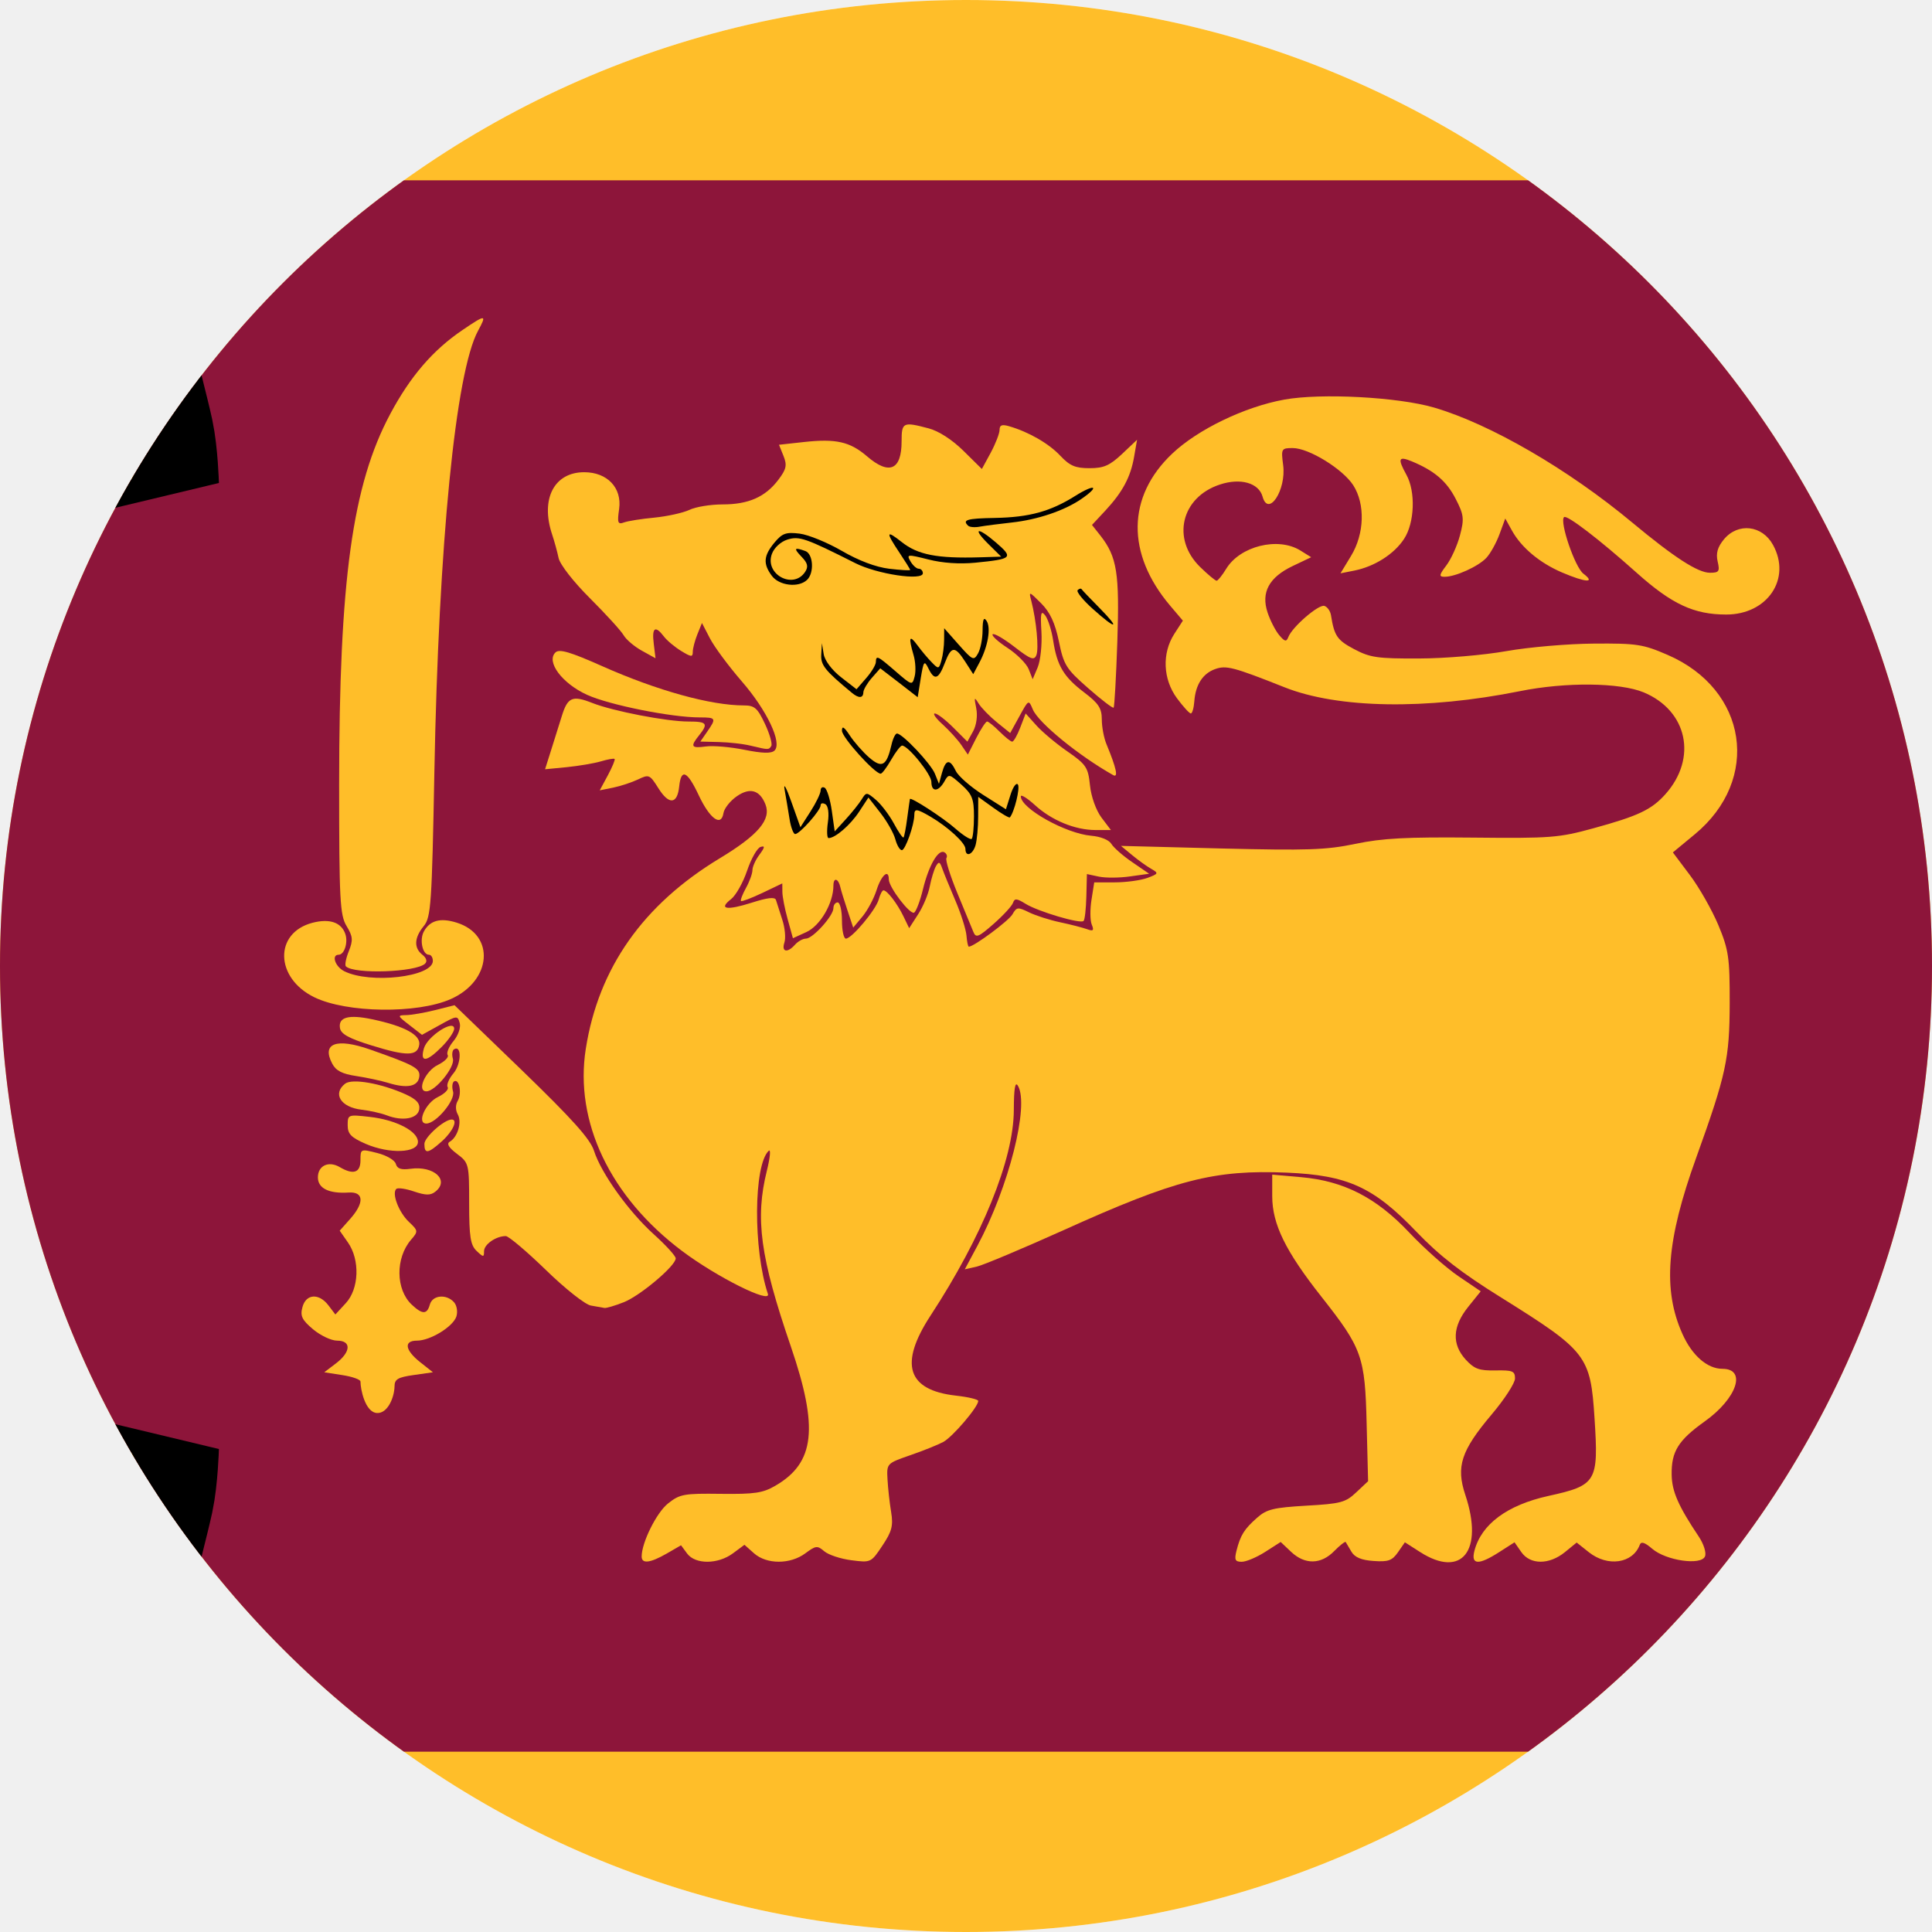
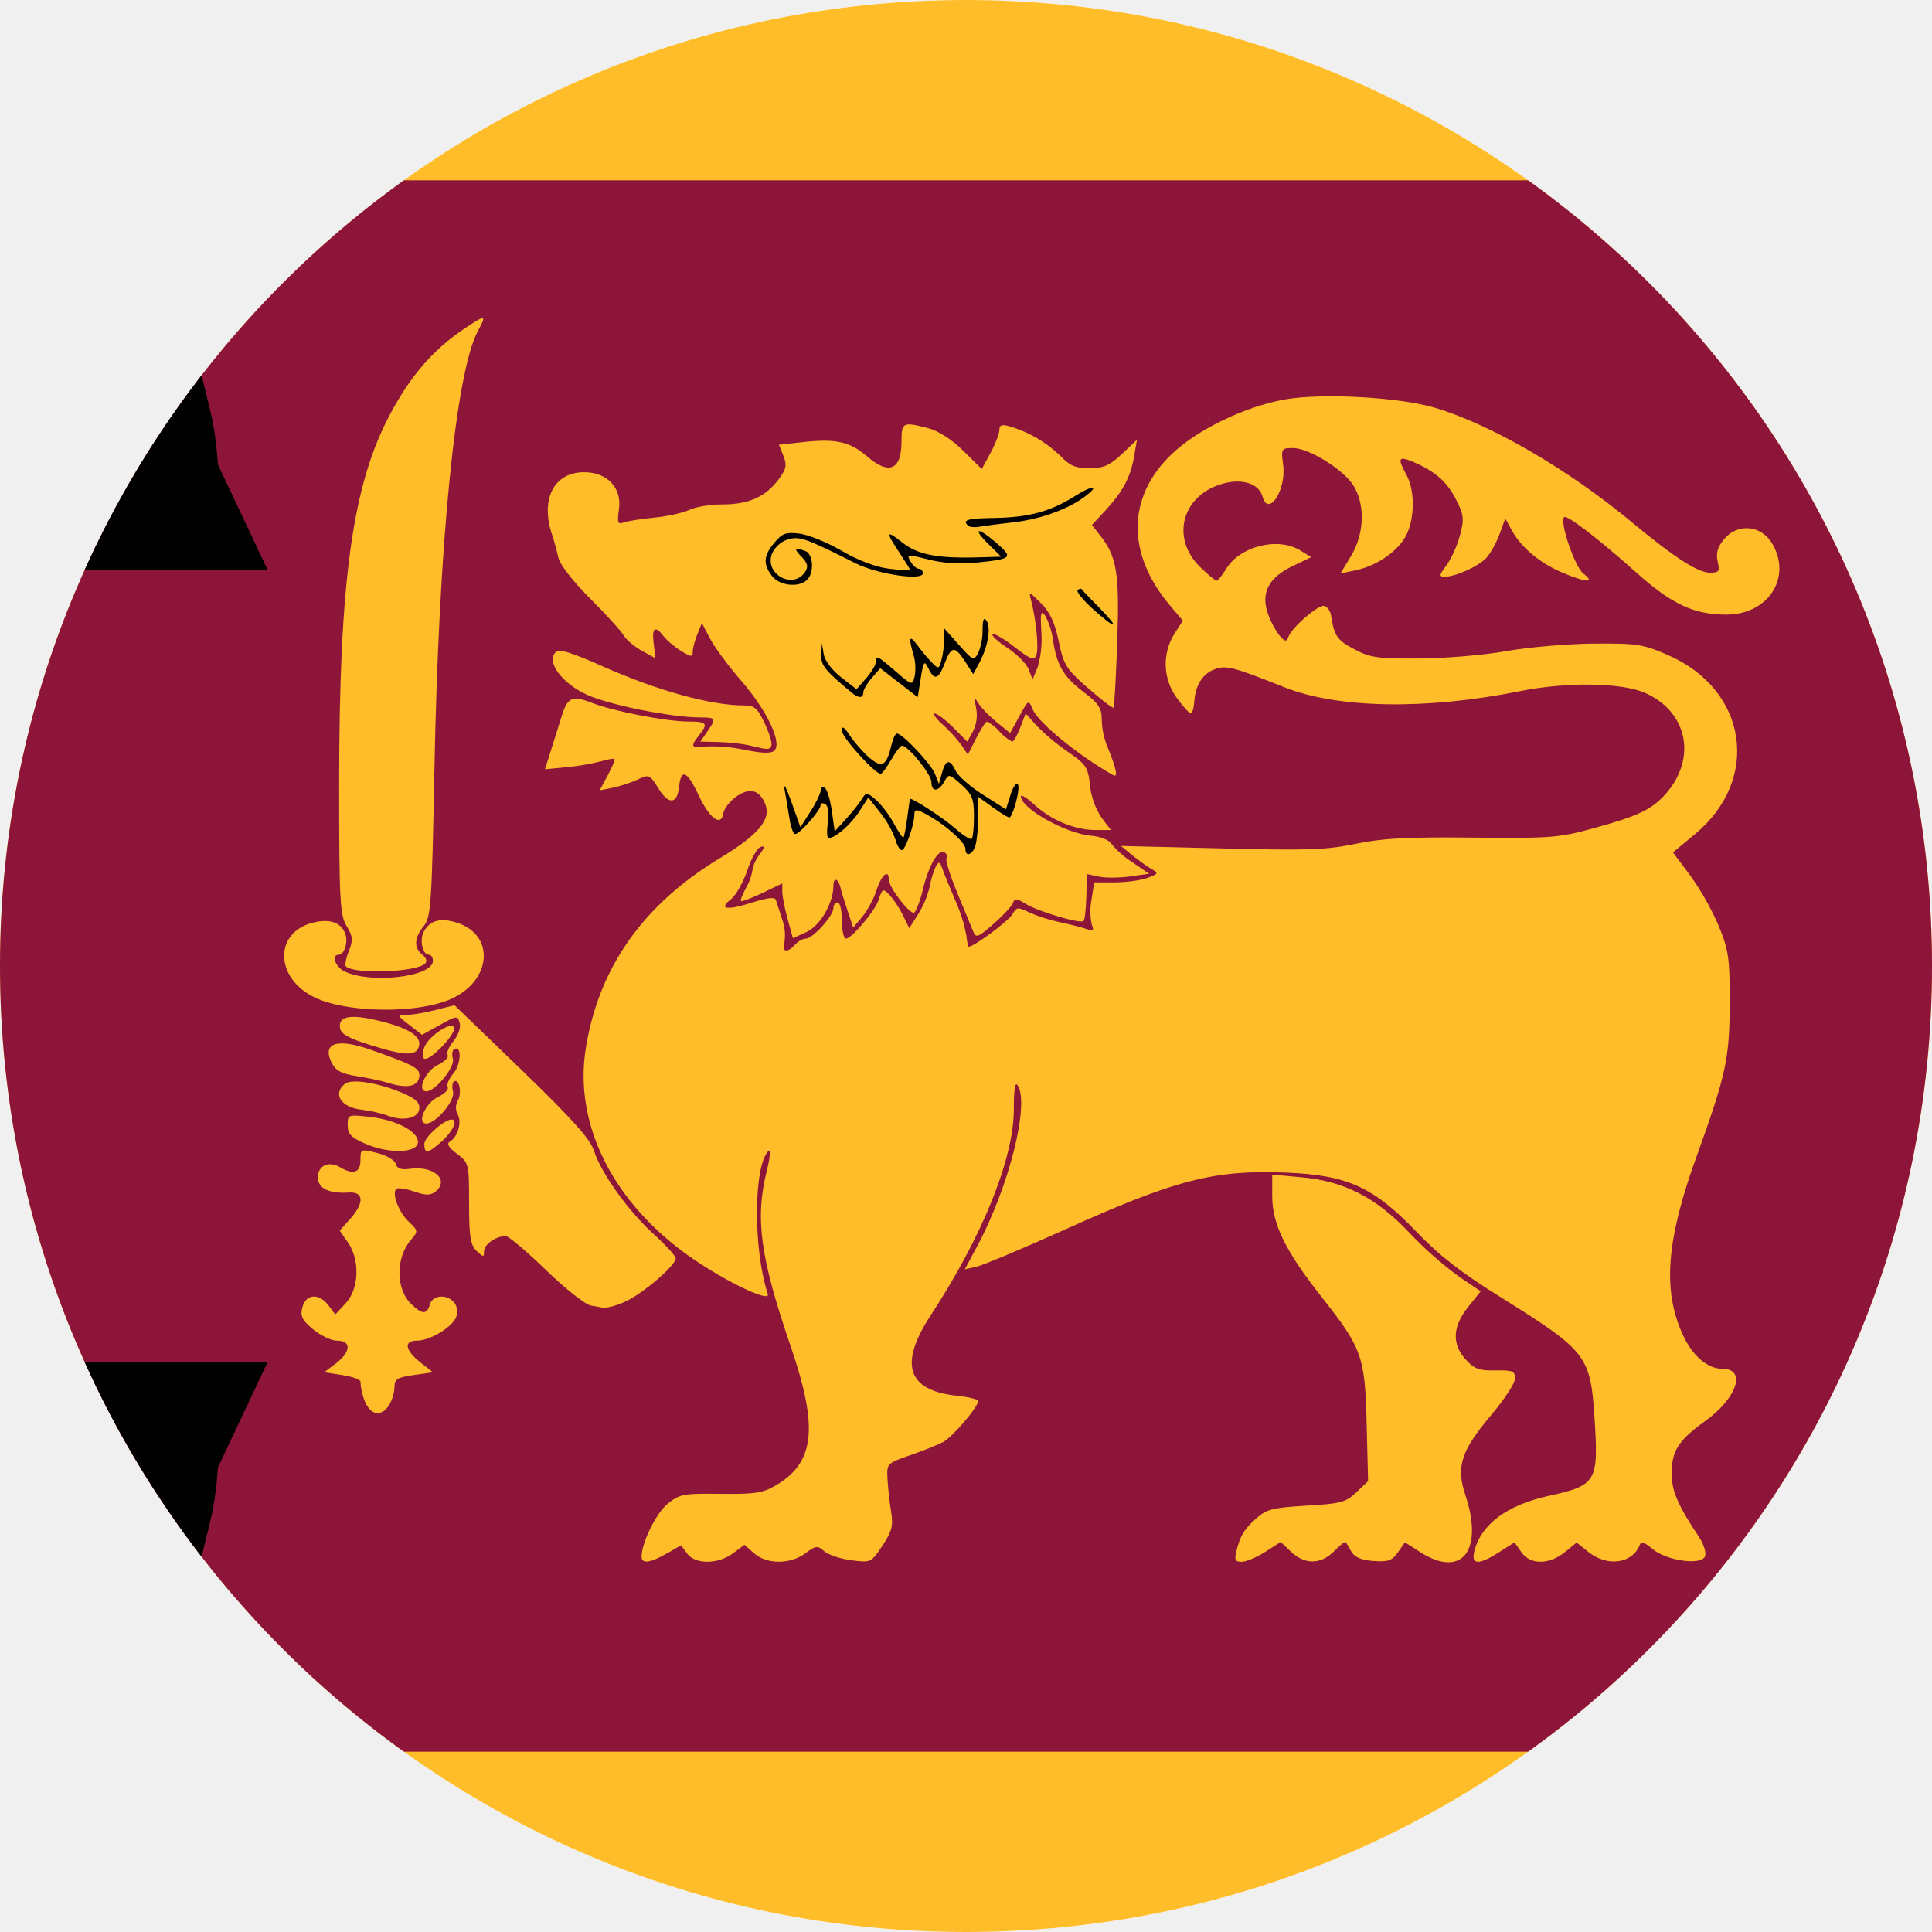
- <svg xmlns="http://www.w3.org/2000/svg" width="24" height="24" viewBox="0 0 24 24" fill="none">
-   <g clip-path="url(#clip0_5854_18822)">
-     <path d="M0 12C0 5.373 5.373 0 12 0V0C18.627 0 24 5.373 24 12V12C24 18.627 18.627 24 12 24V24C5.373 24 0 18.627 0 12V12Z" fill="white" />
-     <path d="M-18 0H29V24H-18V0Z" fill="#FFBE29" />
-     <path d="M-1.393 2.24H26.807V21.76H-1.393V2.24Z" fill="#8D153A" />
-     <path d="M1.672 17.969C1.672 17.969 1.412 18.521 1.126 18.747C0.701 19.08 -0.169 19.056 -0.538 19.445C-0.981 19.904 -0.504 20.511 -0.508 20.563L-0.532 20.884C-0.532 20.884 -0.234 20.887 -0.108 20.908C0.081 20.939 0.155 21.1 0.506 21.076C1.391 21.016 1.355 20.181 1.405 19.468C1.45 19.197 1.552 18.843 1.611 18.572C1.661 18.339 1.672 17.969 1.672 17.969L1.672 17.969Z" fill="#FFBE29" stroke="black" stroke-width="2.096" />
-     <path d="M8.282 19.299L8.46 19.196L8.536 19.299C8.638 19.436 8.919 19.434 9.105 19.296L9.248 19.19L9.367 19.296C9.524 19.435 9.817 19.435 10.004 19.296C10.135 19.199 10.153 19.197 10.24 19.271C10.292 19.315 10.443 19.365 10.577 19.382C10.817 19.413 10.821 19.412 10.961 19.201C11.079 19.025 11.098 18.954 11.07 18.783C11.051 18.67 11.031 18.488 11.025 18.378C11.014 18.18 11.015 18.179 11.305 18.078C11.466 18.023 11.651 17.948 11.717 17.913C11.833 17.851 12.152 17.477 12.152 17.403C12.152 17.384 12.028 17.354 11.875 17.337C11.269 17.269 11.166 16.945 11.56 16.342C12.203 15.359 12.591 14.402 12.594 13.793C12.595 13.52 12.61 13.429 12.645 13.488C12.789 13.73 12.532 14.745 12.142 15.475L11.985 15.768L12.135 15.734C12.217 15.715 12.701 15.511 13.211 15.282C14.605 14.652 15.084 14.529 15.986 14.567C16.742 14.599 17.064 14.746 17.598 15.304C17.881 15.599 18.153 15.811 18.652 16.121C19.713 16.784 19.758 16.841 19.808 17.62C19.859 18.409 19.834 18.451 19.235 18.583C18.723 18.696 18.402 18.934 18.316 19.264C18.27 19.441 18.367 19.446 18.625 19.28L18.814 19.159L18.898 19.28C19.009 19.44 19.244 19.44 19.439 19.282L19.586 19.162L19.737 19.282C19.971 19.468 20.282 19.423 20.37 19.19C20.387 19.145 20.432 19.16 20.524 19.239C20.695 19.387 21.133 19.45 21.18 19.334C21.199 19.29 21.164 19.18 21.104 19.09C20.849 18.709 20.769 18.527 20.766 18.32C20.761 18.031 20.848 17.892 21.177 17.657C21.577 17.372 21.701 17.004 21.397 17.004C21.209 17.004 21.019 16.839 20.899 16.569C20.653 16.021 20.701 15.406 21.07 14.384C21.444 13.345 21.485 13.153 21.487 12.459C21.488 11.897 21.474 11.8 21.346 11.492C21.267 11.304 21.108 11.024 20.992 10.87L20.781 10.589L21.052 10.365C21.879 9.683 21.71 8.565 20.715 8.135C20.41 8.003 20.334 7.991 19.8 7.995C19.48 7.997 18.992 8.039 18.715 8.088C18.433 8.138 17.956 8.179 17.628 8.18C17.108 8.182 17.02 8.169 16.82 8.063C16.611 7.952 16.575 7.9 16.534 7.643C16.526 7.591 16.489 7.538 16.452 7.527C16.381 7.504 16.052 7.788 16.004 7.914C15.98 7.976 15.96 7.972 15.89 7.889C15.844 7.834 15.779 7.708 15.746 7.608C15.663 7.358 15.765 7.171 16.059 7.031L16.288 6.922L16.153 6.838C15.875 6.666 15.402 6.784 15.231 7.068C15.182 7.148 15.129 7.214 15.113 7.214C15.097 7.214 15.005 7.138 14.909 7.044C14.55 6.694 14.673 6.177 15.154 6.019C15.41 5.934 15.637 5.999 15.684 6.169C15.756 6.429 15.98 6.087 15.94 5.779C15.913 5.574 15.917 5.566 16.059 5.566C16.258 5.566 16.679 5.825 16.81 6.027C16.961 6.262 16.95 6.631 16.783 6.906L16.652 7.122L16.824 7.088C17.075 7.038 17.319 6.883 17.442 6.694C17.573 6.495 17.587 6.107 17.471 5.898C17.359 5.695 17.372 5.663 17.538 5.731C17.819 5.848 17.97 5.977 18.083 6.197C18.185 6.395 18.191 6.445 18.136 6.651C18.102 6.779 18.026 6.946 17.967 7.024C17.876 7.144 17.873 7.165 17.946 7.165C18.081 7.165 18.363 7.037 18.463 6.931C18.514 6.877 18.587 6.745 18.627 6.637L18.699 6.441L18.782 6.591C18.899 6.802 19.126 6.992 19.403 7.111C19.701 7.238 19.825 7.245 19.669 7.126C19.564 7.046 19.371 6.479 19.429 6.424C19.464 6.391 19.869 6.702 20.331 7.115C20.768 7.506 21.043 7.634 21.444 7.634C21.957 7.634 22.256 7.189 22.025 6.769C21.891 6.524 21.591 6.489 21.416 6.699C21.336 6.796 21.314 6.873 21.337 6.974C21.366 7.098 21.355 7.115 21.241 7.115C21.092 7.115 20.798 6.925 20.276 6.491C19.481 5.829 18.514 5.268 17.815 5.063C17.367 4.932 16.41 4.881 15.954 4.964C15.461 5.053 14.878 5.335 14.561 5.636C13.998 6.169 13.989 6.878 14.537 7.525L14.694 7.71L14.588 7.874C14.433 8.114 14.446 8.436 14.62 8.673C14.697 8.777 14.775 8.863 14.793 8.863C14.81 8.863 14.83 8.796 14.836 8.714C14.851 8.506 14.941 8.367 15.094 8.312C15.232 8.262 15.322 8.286 15.955 8.537C16.62 8.802 17.715 8.82 18.88 8.586C19.45 8.471 20.123 8.478 20.419 8.601C20.962 8.828 21.088 9.417 20.689 9.865C20.516 10.059 20.35 10.137 19.791 10.29C19.365 10.407 19.264 10.415 18.297 10.405C17.471 10.397 17.174 10.412 16.836 10.483C16.47 10.559 16.245 10.566 15.169 10.54L13.925 10.508L14.063 10.622C14.139 10.685 14.246 10.762 14.301 10.793C14.395 10.847 14.392 10.854 14.253 10.906C14.171 10.936 13.989 10.961 13.848 10.961H13.593L13.559 11.177C13.54 11.296 13.541 11.434 13.562 11.485C13.593 11.56 13.581 11.571 13.502 11.542C13.448 11.523 13.299 11.484 13.17 11.457C13.041 11.43 12.867 11.374 12.784 11.334C12.644 11.265 12.629 11.267 12.577 11.358C12.531 11.439 12.099 11.76 12.035 11.76C12.025 11.76 12.012 11.698 12.006 11.623C12 11.547 11.938 11.35 11.867 11.185C11.797 11.021 11.723 10.841 11.704 10.786C11.675 10.703 11.662 10.699 11.626 10.761C11.603 10.802 11.569 10.915 11.55 11.011C11.532 11.107 11.467 11.263 11.405 11.358L11.294 11.53L11.223 11.383C11.147 11.225 11.02 11.06 10.975 11.06C10.959 11.06 10.933 11.111 10.916 11.173C10.881 11.302 10.581 11.66 10.508 11.66C10.481 11.66 10.459 11.559 10.459 11.435C10.459 11.312 10.435 11.21 10.406 11.21C10.377 11.21 10.353 11.242 10.353 11.281C10.353 11.377 10.097 11.66 10.011 11.66C9.973 11.66 9.913 11.694 9.876 11.735C9.782 11.842 9.705 11.827 9.744 11.709C9.763 11.654 9.751 11.524 9.717 11.422C9.684 11.319 9.649 11.21 9.639 11.179C9.626 11.14 9.534 11.151 9.34 11.213C9.026 11.313 8.92 11.295 9.082 11.169C9.141 11.123 9.231 10.964 9.281 10.815C9.332 10.665 9.407 10.533 9.448 10.521C9.505 10.503 9.502 10.525 9.435 10.616C9.386 10.68 9.347 10.768 9.347 10.809C9.347 10.851 9.311 10.951 9.267 11.03C9.223 11.11 9.195 11.183 9.205 11.193C9.215 11.202 9.335 11.157 9.471 11.092L9.718 10.974L9.719 11.08C9.719 11.138 9.749 11.291 9.785 11.42L9.85 11.655L10.018 11.578C10.19 11.499 10.353 11.219 10.353 11.001C10.353 10.894 10.415 10.91 10.44 11.024C10.447 11.058 10.486 11.184 10.526 11.304L10.599 11.523L10.714 11.385C10.777 11.309 10.857 11.16 10.89 11.054C10.949 10.87 11.041 10.79 11.041 10.924C11.041 11.021 11.305 11.366 11.356 11.337C11.38 11.322 11.43 11.193 11.465 11.048C11.538 10.748 11.657 10.544 11.732 10.588C11.76 10.604 11.771 10.636 11.757 10.659C11.742 10.682 11.803 10.877 11.892 11.093C11.981 11.309 12.07 11.526 12.091 11.575C12.123 11.655 12.153 11.644 12.344 11.476C12.463 11.371 12.571 11.254 12.584 11.215C12.604 11.157 12.63 11.159 12.741 11.228C12.897 11.324 13.42 11.479 13.46 11.441C13.476 11.427 13.491 11.29 13.495 11.137L13.502 10.858L13.652 10.89C13.735 10.907 13.909 10.906 14.039 10.887L14.275 10.854L14.065 10.71C13.949 10.631 13.832 10.528 13.805 10.482C13.775 10.433 13.672 10.392 13.556 10.382C13.24 10.355 12.681 10.043 12.681 9.893C12.681 9.865 12.759 9.913 12.854 9.999C13.063 10.191 13.355 10.311 13.61 10.311H13.8L13.682 10.155C13.615 10.065 13.554 9.895 13.54 9.755C13.517 9.532 13.493 9.496 13.259 9.334C13.119 9.237 12.945 9.091 12.873 9.01L12.741 8.863L12.674 9.038C12.637 9.134 12.592 9.213 12.574 9.213C12.556 9.213 12.485 9.156 12.417 9.088C12.348 9.019 12.279 8.963 12.262 8.963C12.245 8.964 12.185 9.056 12.127 9.169L12.023 9.374L11.943 9.256C11.899 9.191 11.794 9.076 11.711 9C11.627 8.925 11.583 8.863 11.613 8.863C11.643 8.863 11.746 8.942 11.842 9.038L12.017 9.213L12.088 9.085C12.13 9.008 12.146 8.892 12.127 8.797C12.099 8.66 12.103 8.652 12.156 8.738C12.19 8.793 12.292 8.898 12.383 8.972L12.549 9.106L12.664 8.897C12.778 8.689 12.778 8.689 12.83 8.813C12.9 8.979 13.402 9.389 13.829 9.629C13.895 9.666 13.867 9.539 13.746 9.247C13.713 9.169 13.687 9.03 13.687 8.937C13.687 8.799 13.647 8.737 13.47 8.603C13.214 8.409 13.131 8.271 13.083 7.958C13.064 7.831 13.019 7.69 12.984 7.645C12.931 7.577 12.923 7.615 12.937 7.85C12.946 8.009 12.925 8.206 12.891 8.289L12.828 8.438L12.779 8.313C12.752 8.245 12.633 8.125 12.515 8.048C12.397 7.971 12.314 7.895 12.331 7.879C12.348 7.863 12.469 7.933 12.601 8.035C12.802 8.191 12.846 8.207 12.874 8.139C12.907 8.059 12.874 7.709 12.811 7.464C12.779 7.342 12.782 7.343 12.933 7.494C13.044 7.605 13.106 7.737 13.154 7.968C13.214 8.262 13.245 8.31 13.518 8.549C13.681 8.692 13.823 8.801 13.834 8.791C13.844 8.781 13.865 8.411 13.88 7.968C13.908 7.12 13.876 6.918 13.671 6.655L13.565 6.521L13.731 6.343C13.947 6.11 14.046 5.924 14.089 5.67L14.125 5.463L13.938 5.64C13.784 5.784 13.711 5.816 13.534 5.816C13.358 5.816 13.29 5.787 13.171 5.661C13.03 5.51 12.778 5.365 12.536 5.295C12.447 5.269 12.417 5.28 12.417 5.34C12.417 5.384 12.367 5.512 12.307 5.624L12.197 5.826L11.968 5.6C11.827 5.461 11.659 5.353 11.535 5.321C11.217 5.237 11.2 5.245 11.2 5.482C11.2 5.84 11.046 5.906 10.77 5.668C10.559 5.487 10.385 5.447 9.986 5.491L9.677 5.525L9.733 5.664C9.779 5.779 9.769 5.828 9.669 5.96C9.508 6.173 9.299 6.266 8.977 6.266C8.828 6.266 8.642 6.296 8.564 6.334C8.485 6.371 8.29 6.414 8.13 6.43C7.97 6.445 7.799 6.472 7.751 6.49C7.675 6.518 7.666 6.495 7.691 6.323C7.728 6.06 7.544 5.866 7.257 5.866C6.884 5.866 6.712 6.198 6.858 6.637C6.886 6.721 6.923 6.854 6.939 6.932C6.957 7.014 7.125 7.229 7.331 7.434C7.529 7.632 7.716 7.837 7.747 7.891C7.778 7.945 7.879 8.031 7.973 8.083L8.143 8.177L8.121 7.995C8.096 7.796 8.139 7.765 8.246 7.905C8.284 7.956 8.381 8.037 8.461 8.086C8.587 8.163 8.606 8.165 8.606 8.098C8.606 8.055 8.632 7.957 8.663 7.88L8.72 7.739L8.819 7.93C8.874 8.036 9.051 8.275 9.213 8.462C9.528 8.825 9.72 9.23 9.621 9.324C9.581 9.362 9.472 9.359 9.247 9.314C9.073 9.279 8.858 9.26 8.768 9.273C8.586 9.298 8.572 9.274 8.684 9.135C8.802 8.987 8.783 8.963 8.551 8.963C8.282 8.963 7.615 8.834 7.359 8.733C7.11 8.635 7.052 8.66 6.979 8.895C6.946 9.001 6.886 9.193 6.845 9.322L6.771 9.556L7.04 9.53C7.188 9.515 7.379 9.483 7.464 9.458C7.548 9.433 7.625 9.419 7.635 9.428C7.644 9.437 7.606 9.528 7.551 9.631L7.45 9.818L7.618 9.784C7.71 9.765 7.849 9.719 7.927 9.682C8.062 9.617 8.072 9.622 8.179 9.792C8.31 10.001 8.414 9.992 8.437 9.771C8.461 9.541 8.537 9.575 8.68 9.879C8.817 10.171 8.959 10.275 8.987 10.101C8.996 10.044 9.069 9.95 9.151 9.893C9.315 9.778 9.438 9.813 9.509 9.993C9.582 10.181 9.419 10.373 8.943 10.661C7.989 11.237 7.435 12.024 7.277 13.028C7.134 13.934 7.58 14.87 8.474 15.541C8.902 15.863 9.582 16.203 9.539 16.073C9.355 15.523 9.361 14.473 9.549 14.296C9.577 14.27 9.567 14.379 9.527 14.54C9.378 15.137 9.443 15.614 9.825 16.729C10.17 17.739 10.123 18.17 9.634 18.455C9.477 18.547 9.376 18.562 8.953 18.557C8.495 18.551 8.445 18.56 8.298 18.677C8.156 18.79 7.971 19.162 7.971 19.335C7.971 19.43 8.076 19.417 8.282 19.299L8.282 19.299Z" fill="#FFBE29" />
-     <path d="M15.717 19.278L15.909 19.155L16.039 19.278C16.21 19.439 16.41 19.436 16.574 19.268C16.646 19.195 16.71 19.145 16.717 19.156C16.724 19.167 16.756 19.221 16.788 19.276C16.829 19.346 16.913 19.381 17.063 19.391C17.245 19.404 17.293 19.387 17.366 19.283L17.452 19.159L17.641 19.28C18.159 19.612 18.434 19.264 18.203 18.571C18.085 18.219 18.15 18.021 18.529 17.572C18.689 17.383 18.82 17.181 18.82 17.124C18.82 17.032 18.791 17.02 18.578 17.024C18.374 17.028 18.315 17.006 18.207 16.889C18.033 16.697 18.043 16.478 18.238 16.235L18.394 16.041L18.118 15.854C17.966 15.751 17.692 15.508 17.509 15.314C17.098 14.877 16.694 14.67 16.161 14.623L15.804 14.592L15.804 14.861C15.805 15.208 15.969 15.542 16.414 16.107C16.921 16.75 16.957 16.849 16.977 17.689L16.995 18.4L16.848 18.538C16.715 18.664 16.656 18.68 16.228 18.704C15.821 18.728 15.735 18.748 15.616 18.854C15.457 18.994 15.409 19.07 15.36 19.264C15.332 19.377 15.343 19.401 15.425 19.401C15.48 19.401 15.611 19.346 15.717 19.278L15.717 19.278Z" fill="#FFBE29" />
-     <path d="M4.901 17.223C4.901 17.133 4.942 17.109 5.14 17.081L5.378 17.047L5.219 16.921C5.03 16.771 5.013 16.654 5.179 16.654C5.345 16.654 5.626 16.482 5.669 16.355C5.688 16.297 5.676 16.218 5.64 16.177C5.547 16.072 5.373 16.087 5.34 16.205C5.305 16.331 5.247 16.331 5.114 16.206C4.915 16.018 4.911 15.629 5.105 15.402C5.197 15.296 5.196 15.289 5.079 15.178C4.954 15.06 4.864 14.825 4.923 14.769C4.942 14.752 5.041 14.766 5.143 14.801C5.289 14.85 5.347 14.851 5.407 14.804C5.589 14.662 5.392 14.479 5.1 14.519C4.983 14.535 4.934 14.519 4.917 14.458C4.904 14.412 4.802 14.352 4.686 14.323C4.479 14.271 4.478 14.271 4.478 14.413C4.478 14.569 4.389 14.598 4.22 14.498C4.082 14.417 3.949 14.48 3.949 14.626C3.949 14.762 4.086 14.83 4.332 14.814C4.521 14.802 4.528 14.942 4.349 15.143L4.22 15.288L4.322 15.434C4.474 15.651 4.461 16.011 4.295 16.189L4.166 16.329L4.081 16.217C3.963 16.061 3.801 16.071 3.757 16.238C3.727 16.347 3.751 16.397 3.889 16.513C3.981 16.59 4.115 16.654 4.188 16.654C4.367 16.654 4.36 16.794 4.174 16.936L4.028 17.047L4.253 17.082C4.377 17.101 4.478 17.137 4.478 17.162C4.478 17.257 4.536 17.546 4.684 17.553C4.816 17.559 4.898 17.36 4.901 17.223V17.223Z" fill="#FFBE29" />
-     <path d="M7.748 16.177C7.952 16.097 8.394 15.724 8.394 15.632C8.394 15.602 8.272 15.469 8.123 15.334C7.809 15.051 7.468 14.574 7.379 14.296C7.333 14.15 7.11 13.902 6.482 13.294L5.646 12.487L5.405 12.548C5.273 12.581 5.111 12.609 5.046 12.61C4.934 12.612 4.936 12.618 5.085 12.733L5.242 12.855L5.463 12.733C5.677 12.614 5.684 12.614 5.711 12.709C5.726 12.764 5.693 12.861 5.634 12.932C5.576 13.001 5.544 13.079 5.561 13.105C5.579 13.132 5.524 13.187 5.439 13.229C5.282 13.305 5.173 13.557 5.297 13.557C5.408 13.557 5.654 13.255 5.626 13.153C5.611 13.101 5.618 13.047 5.641 13.034C5.737 12.978 5.731 13.215 5.634 13.332C5.576 13.4 5.544 13.478 5.561 13.505C5.579 13.531 5.524 13.587 5.439 13.628C5.283 13.704 5.173 13.957 5.296 13.957C5.416 13.957 5.658 13.668 5.628 13.56C5.612 13.504 5.618 13.447 5.641 13.433C5.706 13.396 5.74 13.583 5.686 13.675C5.657 13.724 5.657 13.791 5.687 13.844C5.74 13.94 5.686 14.125 5.587 14.183C5.545 14.207 5.574 14.256 5.676 14.333C5.825 14.445 5.828 14.457 5.828 14.949C5.828 15.361 5.844 15.467 5.92 15.539C6.005 15.62 6.013 15.62 6.013 15.543C6.013 15.458 6.161 15.355 6.283 15.355C6.318 15.355 6.542 15.544 6.78 15.775C7.019 16.008 7.269 16.206 7.34 16.218C7.411 16.231 7.487 16.244 7.51 16.248C7.532 16.251 7.64 16.22 7.748 16.177L7.748 16.177Z" fill="#FFBE29" />
-     <path d="M5.192 14.185C5.192 14.052 4.918 13.91 4.589 13.874C4.324 13.844 4.319 13.846 4.319 13.978C4.319 14.087 4.361 14.13 4.544 14.21C4.839 14.337 5.192 14.324 5.192 14.185L5.192 14.185Z" fill="#FFBE29" />
-     <path d="M5.494 14.173C5.628 14.051 5.691 13.907 5.611 13.907C5.518 13.907 5.272 14.127 5.272 14.21C5.272 14.34 5.317 14.332 5.494 14.173V14.173Z" fill="#FFBE29" />
-     <path d="M5.208 13.78C5.219 13.705 5.173 13.655 5.034 13.592C4.733 13.457 4.374 13.394 4.287 13.462C4.128 13.587 4.234 13.755 4.491 13.785C4.595 13.797 4.736 13.829 4.804 13.855C5.002 13.932 5.19 13.897 5.208 13.78V13.78Z" fill="#FFBE29" />
-     <path d="M5.208 13.379C5.224 13.272 5.156 13.234 4.596 13.037C4.178 12.891 3.993 12.96 4.127 13.213C4.173 13.301 4.251 13.341 4.426 13.367C4.557 13.387 4.735 13.425 4.822 13.452C5.055 13.524 5.19 13.498 5.208 13.379L5.208 13.379Z" fill="#FFBE29" />
-     <path d="M5.489 13.003C5.573 12.918 5.642 12.817 5.642 12.779C5.642 12.657 5.309 12.873 5.266 13.023C5.215 13.203 5.298 13.196 5.489 13.003L5.489 13.003Z" fill="#FFBE29" />
-     <path d="M5.208 12.978C5.227 12.856 5.023 12.746 4.624 12.662C4.331 12.6 4.202 12.635 4.223 12.77C4.235 12.845 4.333 12.899 4.61 12.985C5.053 13.123 5.186 13.121 5.208 12.978L5.208 12.978Z" fill="#FFBE29" />
-     <path d="M5.599 12.411C6.111 12.184 6.155 11.611 5.672 11.461C5.472 11.399 5.344 11.432 5.267 11.568C5.208 11.671 5.248 11.86 5.328 11.86C5.355 11.86 5.377 11.894 5.377 11.937C5.377 12.136 4.596 12.226 4.275 12.064C4.163 12.007 4.114 11.86 4.207 11.86C4.277 11.86 4.326 11.709 4.29 11.603C4.241 11.458 4.095 11.408 3.882 11.463C3.402 11.588 3.416 12.15 3.904 12.388C4.305 12.584 5.183 12.596 5.599 12.411L5.599 12.411Z" fill="#FFBE29" />
-     <path d="M5.28 11.971C5.31 11.943 5.297 11.9 5.248 11.861C5.139 11.776 5.145 11.649 5.264 11.504C5.354 11.395 5.365 11.232 5.396 9.587C5.449 6.752 5.66 4.619 5.939 4.108C6.05 3.904 6.035 3.903 5.748 4.098C5.378 4.348 5.097 4.675 4.848 5.142C4.377 6.023 4.213 7.21 4.213 9.742C4.213 11.18 4.223 11.368 4.305 11.503C4.383 11.632 4.388 11.679 4.333 11.816C4.297 11.905 4.281 11.99 4.297 12.005C4.402 12.104 5.167 12.078 5.28 11.971V11.971Z" fill="#FFBE29" />
-     <path d="M9.581 9.267C9.597 9.243 9.562 9.119 9.503 8.993C9.41 8.795 9.373 8.763 9.241 8.763C8.828 8.763 8.164 8.579 7.48 8.275C7.085 8.099 6.949 8.059 6.901 8.104C6.78 8.218 6.981 8.489 7.292 8.631C7.568 8.757 8.34 8.912 8.692 8.912C8.896 8.912 8.901 8.922 8.785 9.089L8.7 9.212L8.931 9.218C9.058 9.221 9.233 9.241 9.32 9.262C9.547 9.316 9.549 9.317 9.581 9.267L9.581 9.267Z" fill="#FFBE29" />
-     <path d="M11.993 10.545C11.993 10.472 11.777 10.273 11.559 10.145C11.387 10.045 11.358 10.042 11.358 10.124C11.357 10.248 11.246 10.561 11.203 10.561C11.178 10.561 11.142 10.5 11.122 10.425C11.102 10.35 11.019 10.203 10.937 10.098L10.788 9.907L10.672 10.084C10.563 10.249 10.376 10.411 10.293 10.411C10.273 10.411 10.269 10.324 10.284 10.217C10.301 10.102 10.288 10.01 10.253 9.99C10.22 9.971 10.194 9.977 10.194 10.005C10.194 10.067 9.934 10.361 9.878 10.361C9.856 10.361 9.824 10.277 9.808 10.174C9.792 10.071 9.764 9.908 9.747 9.811C9.73 9.715 9.767 9.781 9.829 9.956L9.943 10.276L10.068 10.081C10.137 9.974 10.193 9.857 10.194 9.821C10.194 9.785 10.217 9.769 10.245 9.786C10.273 9.802 10.313 9.931 10.333 10.072L10.369 10.328L10.506 10.178C10.582 10.095 10.67 9.985 10.703 9.932C10.761 9.838 10.765 9.838 10.881 9.936C10.946 9.991 11.046 10.123 11.103 10.228C11.16 10.334 11.214 10.413 11.224 10.403C11.233 10.394 11.254 10.285 11.27 10.161C11.287 10.037 11.301 9.932 11.303 9.926C11.311 9.896 11.717 10.159 11.867 10.292C11.964 10.377 12.055 10.435 12.071 10.421C12.086 10.406 12.099 10.28 12.099 10.14C12.099 9.924 12.076 9.866 11.943 9.747C11.79 9.611 11.786 9.61 11.73 9.71C11.656 9.839 11.57 9.841 11.57 9.713C11.57 9.62 11.281 9.262 11.206 9.262C11.187 9.262 11.126 9.341 11.071 9.437C11.016 9.533 10.957 9.612 10.94 9.611C10.866 9.611 10.458 9.159 10.459 9.077C10.459 9.012 10.486 9.029 10.557 9.137C10.612 9.22 10.72 9.343 10.798 9.411C10.957 9.548 11.014 9.515 11.075 9.25C11.092 9.174 11.123 9.112 11.142 9.112C11.21 9.112 11.564 9.487 11.614 9.612L11.664 9.737L11.702 9.599C11.749 9.431 11.8 9.425 11.874 9.578C11.905 9.642 12.057 9.775 12.213 9.874L12.496 10.053L12.553 9.873C12.584 9.774 12.626 9.717 12.645 9.746C12.674 9.79 12.6 10.089 12.545 10.154C12.536 10.163 12.445 10.11 12.341 10.035L12.152 9.899L12.151 10.143C12.151 10.276 12.136 10.436 12.119 10.498C12.084 10.619 11.993 10.653 11.993 10.545L11.993 10.545Z" fill="black" />
-     <path d="M10.582 8.606C10.245 8.327 10.194 8.262 10.202 8.13L10.21 7.989L10.232 8.125C10.245 8.205 10.334 8.324 10.447 8.412L10.64 8.562L10.759 8.425C10.825 8.35 10.879 8.26 10.88 8.226C10.883 8.136 10.899 8.144 11.127 8.341C11.329 8.516 11.332 8.517 11.362 8.403C11.379 8.34 11.373 8.221 11.349 8.139C11.283 7.913 11.296 7.879 11.396 8.015C11.446 8.083 11.526 8.179 11.575 8.228C11.658 8.314 11.664 8.313 11.695 8.203C11.713 8.14 11.728 8.025 11.728 7.946L11.729 7.804L11.911 8.01C12.082 8.203 12.097 8.21 12.149 8.118C12.18 8.064 12.206 7.934 12.206 7.83C12.207 7.694 12.221 7.66 12.255 7.712C12.313 7.798 12.273 8.032 12.166 8.232L12.09 8.375L11.99 8.219C11.861 8.02 11.818 8.023 11.736 8.238C11.658 8.442 11.607 8.457 11.532 8.301C11.482 8.2 11.473 8.212 11.438 8.425L11.4 8.661L11.168 8.481L10.935 8.302L10.831 8.42C10.774 8.485 10.726 8.566 10.725 8.6C10.723 8.675 10.667 8.677 10.582 8.606L10.582 8.606Z" fill="black" />
-     <path d="M13.575 7.564C13.452 7.454 13.368 7.349 13.387 7.331C13.406 7.312 13.428 7.307 13.436 7.319C13.443 7.331 13.543 7.436 13.658 7.552C13.923 7.82 13.868 7.828 13.575 7.564V7.564Z" fill="black" />
-     <path d="M9.588 7.153C9.477 7.003 9.485 6.904 9.62 6.741C9.718 6.624 9.763 6.608 9.934 6.629C10.044 6.643 10.28 6.74 10.459 6.844C10.666 6.964 10.879 7.045 11.045 7.065C11.188 7.082 11.306 7.089 11.306 7.08C11.306 7.07 11.246 6.974 11.173 6.865C11 6.606 11.006 6.579 11.201 6.733C11.401 6.892 11.641 6.939 12.175 6.923L12.437 6.915L12.285 6.765C12.073 6.557 12.138 6.538 12.373 6.74C12.592 6.93 12.578 6.944 12.116 6.99C11.92 7.009 11.709 6.995 11.533 6.95C11.27 6.884 11.26 6.885 11.31 6.973C11.339 7.023 11.385 7.065 11.413 7.065C11.441 7.065 11.464 7.09 11.464 7.121C11.464 7.218 10.897 7.133 10.626 6.996C10.007 6.684 9.929 6.657 9.781 6.703C9.699 6.729 9.617 6.804 9.589 6.88C9.495 7.132 9.853 7.328 10.001 7.105C10.044 7.04 10.034 6.996 9.959 6.918C9.855 6.81 9.865 6.795 10.004 6.845C10.103 6.881 10.117 7.118 10.025 7.204C9.919 7.304 9.679 7.276 9.588 7.153L9.588 7.153Z" fill="black" />
-     <path d="M12.027 6.531C11.95 6.458 12.011 6.44 12.358 6.434C12.787 6.426 13.048 6.354 13.356 6.161C13.603 6.006 13.669 6.036 13.435 6.197C13.222 6.344 12.889 6.456 12.567 6.491C12.412 6.508 12.234 6.531 12.173 6.542C12.112 6.554 12.046 6.549 12.027 6.531L12.027 6.531Z" fill="black" />
-     <path d="M23.744 17.973C23.744 17.973 24.003 18.525 24.289 18.75C24.713 19.083 25.583 19.059 25.952 19.448C26.394 19.906 25.917 20.512 25.921 20.564L25.946 20.884C25.946 20.884 25.647 20.888 25.522 20.908C25.333 20.939 25.259 21.1 24.908 21.076C24.024 21.016 24.06 20.183 24.01 19.471C23.965 19.2 23.863 18.846 23.805 18.575C23.755 18.343 23.744 17.973 23.744 17.973H23.744Z" fill="#FFBE29" stroke="black" stroke-width="2.094" />
-     <path d="M23.742 6.031C23.742 6.031 24.001 5.478 24.288 5.253C24.712 4.92 25.582 4.944 25.951 4.554C26.394 4.096 25.917 3.489 25.921 3.437L25.945 3.116C25.945 3.116 25.647 3.113 25.521 3.092C25.332 3.061 25.259 2.9 24.907 2.924C24.023 2.984 24.058 3.818 24.008 4.531C23.964 4.803 23.861 5.156 23.803 5.428C23.753 5.66 23.742 6.031 23.742 6.031L23.742 6.031Z" fill="#FFBE29" stroke="black" stroke-width="2.096" />
-     <path d="M1.672 6.031C1.672 6.031 1.412 5.479 1.126 5.254C0.701 4.92 -0.169 4.944 -0.538 4.555C-0.981 4.096 -0.504 3.489 -0.508 3.437L-0.532 3.116C-0.532 3.116 -0.234 3.113 -0.108 3.092C0.081 3.061 0.155 2.9 0.506 2.924C1.391 2.984 1.355 3.819 1.405 4.531C1.45 4.803 1.552 5.157 1.611 5.428C1.661 5.661 1.672 6.031 1.672 6.031L1.672 6.031Z" fill="#FFBE29" stroke="black" stroke-width="2.096" />
+ <svg xmlns="http://www.w3.org/2000/svg" width="24" height="24" fill="none">
+   <g clip-path="url(#a)">
+     <path fill="#fff" d="M0 12C0 5.373 5.373 0 12 0s12 5.373 12 12-5.373 12-12 12S0 18.627 0 12Z" />
+     <path fill="#FFBE29" d="M-18 0h47v24h-47V0Z" />
+     <path fill="#8D153A" d="M-1.393 2.24h28.2v19.52h-28.2V2.24Z" />
+     <path fill="#FFBE29" stroke="#000" stroke-width="2.096" d="M1.672 17.969s-.26.552-.546.777c-.425.334-1.295.31-1.664.7-.443.458.034 1.065.03 1.117l-.024.32s.298.004.424.025c.189.03.263.192.614.168.885-.06.85-.895.9-1.608.044-.27.146-.625.205-.896.05-.233.06-.603.06-.603Z" />
+     <path fill="#FFBE29" d="m8.282 19.299.178-.103.076.103c.102.137.383.135.569-.003l.143-.106.119.105c.157.14.45.14.637.001.131-.097.15-.1.236-.025.052.044.203.094.337.111.24.031.244.03.384-.18.118-.177.137-.248.109-.419a4.494 4.494 0 0 1-.045-.405c-.01-.198-.01-.2.28-.3.16-.055.346-.13.412-.165.116-.062.435-.436.435-.51 0-.02-.124-.05-.277-.066-.606-.068-.709-.392-.315-.995.643-.983 1.03-1.94 1.034-2.55 0-.272.016-.363.051-.304.144.242-.113 1.258-.503 1.987l-.157.293.15-.034c.082-.019.566-.223 1.076-.452 1.394-.63 1.873-.753 2.775-.715.756.032 1.078.179 1.612.737.283.295.555.507 1.054.817 1.061.663 1.106.72 1.156 1.499.051.789.026.831-.573.963-.512.113-.833.35-.919.681-.046.177.05.182.309.016l.189-.12.084.12c.11.16.346.16.54.002l.148-.12.15.12c.235.186.546.14.634-.092.017-.045.062-.03.154.049.17.148.61.211.656.095.019-.044-.016-.154-.076-.244-.255-.381-.335-.563-.338-.77-.005-.289.082-.428.411-.663.4-.285.524-.653.22-.653-.188 0-.378-.165-.498-.435-.246-.548-.198-1.163.17-2.185.375-1.039.416-1.23.418-1.925.001-.562-.013-.659-.141-.967a3.464 3.464 0 0 0-.354-.623l-.21-.28.27-.224c.827-.682.658-1.8-.337-2.23-.305-.132-.381-.144-.915-.14-.32.002-.808.044-1.085.093-.282.05-.76.09-1.087.092-.52.002-.608-.01-.808-.117-.21-.11-.245-.163-.286-.42-.008-.052-.045-.105-.082-.116-.071-.023-.4.261-.448.387-.024.062-.044.058-.114-.025a1.02 1.02 0 0 1-.144-.28c-.083-.25.019-.438.313-.578l.229-.11-.135-.083c-.278-.172-.751-.054-.922.23-.049.08-.102.146-.118.146s-.108-.076-.204-.17c-.36-.35-.236-.867.245-1.025.256-.085.483-.02.53.15.072.26.296-.082.256-.39-.027-.205-.023-.213.12-.213.198 0 .62.26.75.461.151.235.14.604-.027.88l-.13.215.17-.034c.252-.05.496-.205.62-.394.13-.199.144-.587.028-.796-.112-.203-.1-.235.067-.167.281.117.432.246.545.466.102.198.108.248.053.454-.034.128-.11.295-.169.373-.09.12-.094.14-.021.14.135 0 .417-.127.517-.233.05-.054.124-.186.164-.294l.072-.196.083.15c.117.211.344.401.621.52.298.127.422.134.267.015-.106-.08-.3-.647-.24-.702.034-.033.439.278.9.691.438.391.713.52 1.114.52.513 0 .812-.446.581-.866-.134-.245-.434-.28-.609-.07-.08.097-.102.174-.079.275.029.124.018.14-.096.14-.149 0-.443-.19-.965-.623-.795-.662-1.762-1.223-2.46-1.428-.449-.131-1.406-.182-1.861-.1-.494.09-1.077.372-1.394.673-.563.533-.572 1.242-.024 1.889l.157.185-.106.164a.71.71 0 0 0 .033.799c.076.104.154.19.171.19.018 0 .038-.067.044-.15.015-.207.105-.346.258-.401.139-.05.228-.026.86.225.666.265 1.761.283 2.926.049.57-.115 1.243-.108 1.54.015.542.227.668.816.269 1.264-.173.194-.34.272-.898.425-.426.117-.527.125-1.494.115-.826-.008-1.123.008-1.46.078-.367.076-.592.083-1.668.056l-1.244-.03.138.113c.076.063.183.14.238.171.094.054.091.061-.048.113-.082.03-.264.055-.405.055h-.255l-.034.216a.775.775 0 0 0 .003.308c.03.075.02.086-.06.057a3.472 3.472 0 0 0-.332-.085 2.05 2.05 0 0 1-.386-.123c-.14-.069-.155-.067-.207.024-.046.081-.478.402-.542.402-.01 0-.023-.062-.03-.137a1.982 1.982 0 0 0-.138-.438c-.07-.164-.144-.344-.163-.4-.03-.082-.042-.086-.078-.024a1.07 1.07 0 0 0-.076.25 1.182 1.182 0 0 1-.145.347l-.11.172-.072-.147c-.076-.158-.203-.322-.248-.322-.016 0-.042.05-.059.112-.035.129-.335.487-.408.487-.027 0-.05-.101-.05-.225 0-.123-.023-.225-.052-.225-.03 0-.053.032-.053.071 0 .095-.256.379-.342.379-.038 0-.098.034-.135.075-.094.107-.171.092-.132-.026a.583.583 0 0 0-.027-.287l-.079-.243c-.012-.039-.104-.028-.298.034-.314.1-.42.082-.258-.044.059-.046.149-.205.2-.354.05-.15.125-.282.166-.294.057-.018.054.004-.013.095a.439.439 0 0 0-.088.193.636.636 0 0 1-.08.222c-.044.08-.072.152-.062.162.01.01.13-.036.266-.1l.247-.119v.106c.001.058.031.211.067.34l.065.235.168-.077c.172-.079.335-.36.335-.577 0-.107.062-.09.087.024.007.033.046.159.086.28l.073.218.115-.138c.063-.076.143-.225.176-.331.059-.184.15-.264.15-.13 0 .097.265.442.316.413.024-.015.074-.144.109-.289.073-.3.192-.504.267-.46.028.016.04.048.025.071-.015.023.046.218.135.434l.199.482c.032.08.062.069.253-.1.119-.104.227-.221.24-.26.02-.058.046-.056.157.013.156.096.679.251.72.213.014-.014.03-.151.034-.304l.007-.279.15.032c.083.017.257.016.387-.003l.236-.033-.21-.144a1.156 1.156 0 0 1-.26-.228c-.03-.049-.133-.09-.25-.1-.315-.027-.873-.34-.873-.489 0-.028.077.02.171.106.21.192.502.312.757.312h.19l-.118-.156a.904.904 0 0 1-.142-.4c-.023-.223-.047-.259-.28-.42a2.691 2.691 0 0 1-.387-.325l-.132-.147-.067.175c-.037.096-.082.175-.1.175a.543.543 0 0 1-.157-.125.557.557 0 0 0-.155-.125c-.017 0-.077.093-.135.206l-.104.205-.08-.118A1.802 1.802 0 0 0 11.71 9c-.084-.075-.128-.137-.098-.137s.133.079.23.175l.174.175.071-.128a.454.454 0 0 0 .039-.288c-.028-.137-.024-.145.029-.059.034.055.136.16.227.234l.166.134.115-.209c.114-.208.114-.208.166-.084.07.166.572.576 1 .816.065.037.037-.09-.084-.382a.965.965 0 0 1-.059-.31c0-.138-.04-.2-.217-.334-.256-.194-.339-.332-.387-.645a.894.894 0 0 0-.1-.313c-.052-.068-.06-.03-.046.205a1.24 1.24 0 0 1-.046.439l-.063.15-.05-.126c-.026-.068-.145-.188-.263-.265-.118-.077-.201-.153-.184-.17.017-.015.138.055.27.157.2.156.245.172.273.104.033-.08 0-.43-.063-.675-.032-.122-.029-.121.122.03.111.11.173.243.22.474.061.294.092.342.364.58.164.144.306.253.317.243.01-.01.03-.38.046-.823.028-.848-.004-1.05-.21-1.313l-.105-.134.166-.178c.216-.233.316-.419.358-.673l.036-.207-.187.177c-.154.144-.227.176-.404.176-.176 0-.244-.03-.363-.155a1.52 1.52 0 0 0-.635-.366c-.09-.026-.12-.015-.12.045 0 .044-.049.172-.109.284l-.11.202-.23-.226c-.14-.139-.308-.247-.432-.28-.318-.083-.335-.075-.335.162 0 .358-.154.424-.43.186-.21-.181-.385-.22-.784-.177l-.309.034.056.139c.046.115.036.164-.064.296-.16.213-.37.306-.692.306-.149 0-.335.03-.413.068-.079.037-.274.08-.434.096-.16.015-.33.042-.38.06-.075.028-.084.005-.06-.167.038-.263-.146-.457-.433-.457-.373 0-.545.332-.4.77a3.4 3.4 0 0 1 .082.296c.018.082.186.297.392.502.198.198.385.403.416.457.03.054.132.14.226.192l.17.094-.022-.182c-.025-.199.018-.23.125-.09.038.05.135.132.215.181.126.077.145.079.145.012 0-.043.026-.141.057-.218l.057-.14.1.19c.054.106.231.345.393.532.315.363.507.768.408.862-.04.038-.149.035-.374-.01a1.906 1.906 0 0 0-.479-.041c-.182.025-.196.001-.084-.138.118-.148.1-.172-.133-.172-.269 0-.936-.129-1.192-.23-.25-.098-.307-.073-.38.162a104.5 104.5 0 0 1-.134.427l-.074.234.269-.026a2.83 2.83 0 0 0 .424-.072c.084-.025.161-.039.17-.03.01.009-.028.1-.083.203l-.101.187.168-.034c.092-.019.231-.065.309-.102.135-.065.145-.06.252.11.13.21.235.2.258-.021.024-.23.1-.196.243.108.137.292.28.396.307.222.009-.057.082-.15.164-.208.164-.115.287-.08.358.1.073.188-.09.38-.566.668-.954.576-1.508 1.364-1.666 2.367-.143.906.303 1.841 1.197 2.513.428.322 1.108.662 1.065.532-.184-.55-.178-1.6.01-1.777.028-.026.018.083-.022.244-.149.597-.084 1.074.298 2.19.345 1.009.298 1.44-.191 1.725-.157.092-.258.107-.68.102-.459-.006-.509.003-.656.12-.142.113-.327.485-.327.659 0 .094.105.081.31-.037Z" />
+     <path fill="#FFBE29" d="m15.717 19.278.192-.123.13.123c.171.161.371.158.535-.01.072-.073.136-.123.143-.112.007.011.04.065.071.12.041.07.125.105.275.115.182.013.23-.004.303-.108l.086-.124.189.121c.518.332.793-.016.562-.709-.118-.352-.053-.55.326-.999.16-.189.291-.39.291-.448 0-.092-.03-.104-.242-.1-.204.004-.263-.018-.37-.135-.175-.192-.165-.41.03-.654l.156-.194-.276-.187a4.59 4.59 0 0 1-.61-.54c-.41-.437-.814-.644-1.347-.69l-.357-.032v.27c.001.346.165.68.61 1.245.507.643.543.742.563 1.582l.018.71-.147.14c-.133.125-.192.14-.62.165-.407.024-.493.044-.613.15-.158.14-.206.216-.255.41-.028.113-.017.137.065.137.055 0 .186-.055.292-.123ZM4.901 17.223c0-.09.04-.114.239-.142l.238-.034-.159-.126c-.189-.15-.206-.267-.04-.267.166 0 .447-.172.49-.299.02-.058.007-.137-.029-.178-.093-.105-.267-.09-.3.028-.035.126-.093.126-.226 0-.199-.187-.203-.576-.009-.803.092-.106.091-.113-.026-.224-.125-.118-.215-.353-.156-.409.019-.018.118-.003.22.032.146.05.204.05.264.003.182-.142-.015-.325-.307-.285-.117.016-.166 0-.183-.06-.013-.047-.115-.107-.23-.136-.208-.052-.209-.052-.209.09 0 .156-.09.185-.258.085-.138-.08-.271-.018-.271.128 0 .136.137.204.383.188.19-.012.196.128.017.329l-.129.145.102.146c.152.217.139.577-.027.755l-.13.14-.084-.112c-.118-.156-.28-.146-.324.021-.03.11-.006.16.132.275.092.077.226.141.299.141.179 0 .172.14-.014.282l-.146.11.225.036c.124.019.225.055.225.08 0 .095.058.384.206.391.132.006.214-.193.217-.33Z" />
+     <path fill="#FFBE29" d="M7.748 16.177c.204-.08.646-.453.646-.545 0-.03-.122-.163-.27-.298-.315-.283-.656-.76-.745-1.038-.046-.146-.269-.394-.897-1.002l-.836-.807-.24.06a2.134 2.134 0 0 1-.36.063c-.112.002-.11.008.04.123l.156.122.221-.122c.214-.119.221-.12.248-.024.015.056-.018.152-.077.223-.058.069-.09.147-.073.173.018.027-.037.082-.122.124-.157.076-.266.328-.142.328.111 0 .357-.302.329-.404-.015-.052-.008-.106.015-.12.096-.055.09.182-.007.299-.058.068-.09.146-.073.173.018.026-.037.082-.122.123-.156.076-.266.329-.143.329.12 0 .362-.289.332-.397-.016-.056-.01-.113.013-.127.065-.037.1.15.045.242a.174.174 0 0 0 0 .169c.054.096 0 .281-.099.339-.042.024-.013.073.09.15.148.112.15.123.15.616 0 .412.017.518.093.59.085.08.093.08.093.004 0-.085.148-.188.27-.188.035 0 .26.19.497.42.24.233.49.43.56.443l.17.03a.946.946 0 0 0 .238-.07ZM5.192 14.185c0-.133-.274-.275-.603-.311-.265-.03-.27-.028-.27.104 0 .11.042.152.225.232.295.127.648.114.648-.025Z" />
+     <path fill="#FFBE29" d="M5.494 14.173c.134-.122.197-.266.117-.266-.093 0-.34.22-.34.303 0 .13.046.122.223-.037ZM5.208 13.78c.011-.075-.035-.125-.174-.188-.301-.135-.66-.198-.747-.13-.16.125-.053.293.204.323.104.012.245.044.313.07.198.077.386.042.404-.075ZM5.208 13.379c.016-.107-.052-.145-.612-.342-.418-.146-.603-.077-.47.176.047.088.125.128.3.154.13.02.309.058.396.085.233.072.368.046.386-.073ZM5.489 13.003c.084-.085.153-.186.153-.224 0-.122-.333.094-.376.244-.051.18.032.173.223-.02ZM5.208 12.978c.019-.122-.185-.232-.584-.316-.293-.063-.422-.027-.4.108.011.075.109.129.386.215.443.138.576.136.598-.007ZM5.599 12.411c.512-.227.556-.8.073-.95-.2-.062-.328-.029-.405.107-.059.103-.02.292.061.292.027 0 .05.034.05.077 0 .199-.782.289-1.103.127-.112-.057-.161-.204-.068-.204.07 0 .119-.15.083-.257-.049-.145-.195-.195-.408-.14-.48.125-.466.687.022.925.4.196 1.279.208 1.695.023Z" />
+     <path fill="#FFBE29" d="M5.28 11.97c.03-.027.017-.07-.032-.109-.11-.085-.103-.212.016-.357.09-.11.1-.272.132-1.917.053-2.835.264-4.968.543-5.48.111-.203.096-.204-.191-.01-.37.251-.651.577-.9 1.045-.471.881-.635 2.068-.635 4.6 0 1.438.01 1.626.092 1.761.078.129.083.176.028.313-.036.09-.052.174-.036.189.105.1.87.073.983-.034ZM9.581 9.267c.016-.024-.02-.148-.078-.274-.093-.198-.13-.23-.262-.23-.413 0-1.077-.184-1.76-.488-.396-.176-.532-.216-.58-.171-.12.114.08.385.391.527.276.126 1.048.281 1.4.281.204 0 .21.01.093.177l-.085.123.23.006c.128.003.303.023.39.044.227.054.23.055.261.005Z" />
+     <path fill="#000" d="M11.993 10.545c0-.073-.216-.272-.434-.4-.172-.1-.2-.103-.201-.021 0 .124-.112.437-.155.437-.025 0-.061-.061-.081-.136a1.202 1.202 0 0 0-.185-.327l-.15-.191-.115.177c-.109.165-.296.327-.38.327-.019 0-.023-.087-.008-.194.017-.115.004-.207-.031-.227-.033-.02-.06-.013-.06.014 0 .063-.26.357-.315.357-.022 0-.054-.084-.07-.187a18.968 18.968 0 0 0-.061-.363c-.017-.096.02-.03.082.145l.114.32.125-.195c.069-.107.125-.224.126-.26 0-.036.023-.052.051-.035.028.016.068.145.088.286l.036.256.137-.15c.076-.083.164-.193.197-.246.058-.094.062-.094.178.004.065.055.165.187.222.292.057.106.111.185.12.175.01-.01.031-.118.047-.242.017-.123.031-.23.033-.235.008-.03.414.233.564.366.097.085.188.143.204.129.015-.015.028-.141.028-.28 0-.217-.023-.275-.156-.394-.153-.136-.157-.137-.213-.037-.074.13-.16.131-.16.003 0-.093-.289-.45-.364-.45-.02 0-.08.078-.135.174-.055.096-.114.175-.131.175-.074-.001-.482-.453-.481-.535 0-.065.027-.048.098.06.055.083.163.206.241.274.159.137.216.104.277-.161.018-.076.048-.138.067-.138.068 0 .422.375.472.5l.05.125.038-.138c.047-.168.098-.174.172-.02.03.063.183.196.339.295l.283.18.057-.181c.031-.1.072-.156.092-.127.029.044-.045.343-.1.408-.009.01-.1-.044-.204-.119l-.189-.136v.244c-.001.133-.016.293-.033.355-.035.121-.126.155-.126.047ZM10.582 8.606c-.337-.28-.388-.344-.38-.476l.008-.141.022.136c.013.08.102.199.215.287l.193.15.12-.137c.065-.075.119-.165.12-.2.003-.089.019-.081.247.116.202.175.205.176.235.062a.592.592 0 0 0-.013-.264c-.066-.226-.053-.26.047-.124.05.068.13.164.178.213.084.086.09.085.12-.025.019-.063.034-.178.034-.257v-.142l.183.206c.17.193.186.2.238.108a.73.73 0 0 0 .057-.288c0-.136.015-.17.05-.118.057.086.017.32-.09.52l-.076.143-.1-.156c-.129-.199-.172-.196-.254.02-.078.203-.129.218-.204.062-.05-.101-.059-.089-.094.123l-.038.237-.232-.18-.233-.18-.104.119c-.057.065-.105.146-.106.18-.002.075-.058.077-.143.006ZM13.575 7.564c-.123-.11-.207-.215-.188-.233.02-.019.041-.024.049-.012.007.012.107.117.222.233.265.268.21.276-.083.012ZM9.588 7.153c-.111-.15-.103-.25.032-.412.098-.117.143-.133.314-.112.11.014.346.11.525.215.207.12.42.2.586.221.143.017.26.024.26.015 0-.01-.06-.106-.132-.215-.173-.259-.167-.286.028-.132.2.16.44.206.974.19l.262-.008-.152-.15c-.212-.208-.147-.227.088-.025.219.19.205.204-.257.25-.196.02-.407.005-.583-.04-.263-.066-.273-.065-.223.023.029.05.075.092.103.092.028 0 .051.025.051.056 0 .097-.567.012-.838-.125-.62-.312-.697-.34-.845-.293a.325.325 0 0 0-.192.177c-.094.252.264.448.412.225.043-.065.033-.109-.042-.187-.104-.108-.094-.123.045-.073.1.036.113.273.02.36-.105.099-.345.07-.436-.052Z" />
+     <path fill="#000" d="M12.027 6.531c-.077-.073-.016-.091.331-.097.43-.008.69-.08.998-.273.247-.155.313-.125.08.036-.214.147-.547.26-.869.294-.155.017-.333.04-.394.051-.061.012-.127.007-.146-.011Z" />
+     <path fill="#FFBE29" stroke="#000" stroke-width="2.094" d="M23.744 17.973s.259.552.545.777c.424.333 1.294.309 1.663.698.442.458-.035 1.064-.03 1.116l.024.32s-.299.004-.424.024c-.189.03-.262.192-.614.168-.884-.06-.848-.893-.898-1.605-.045-.271-.147-.625-.206-.896-.05-.232-.06-.602-.06-.602Z" />
+     <path fill="#FFBE29" stroke="#000" stroke-width="2.096" d="M23.742 6.03s.26-.552.546-.777c.424-.333 1.294-.31 1.663-.699.443-.458-.034-1.065-.03-1.117l.024-.32s-.298-.004-.424-.025c-.189-.03-.262-.192-.614-.168-.884.06-.849.894-.899 1.607-.044.272-.147.625-.205.897-.05.232-.061.603-.061.603ZM1.672 6.031s-.26-.552-.546-.777C.7 4.92-.17 4.944-.538 4.554c-.443-.458.034-1.065.03-1.117l-.024-.32s.298-.004.424-.025c.189-.03.263-.192.614-.168.885.06.85.895.9 1.607.044.272.146.626.205.897.05.233.06.603.06.603Z" />
  </g>
  <defs>
-     <clipPath id="clip0_5854_18822">
-       <path d="M0 12C0 5.373 5.373 0 12 0V0C18.627 0 24 5.373 24 12V12C24 18.627 18.627 24 12 24V24C5.373 24 0 18.627 0 12V12Z" fill="white" />
+     <clipPath id="a">
+       <path fill="#fff" d="M0 12C0 5.373 5.373 0 12 0s12 5.373 12 12-5.373 12-12 12S0 18.627 0 12Z" />
    </clipPath>
  </defs>
</svg>
